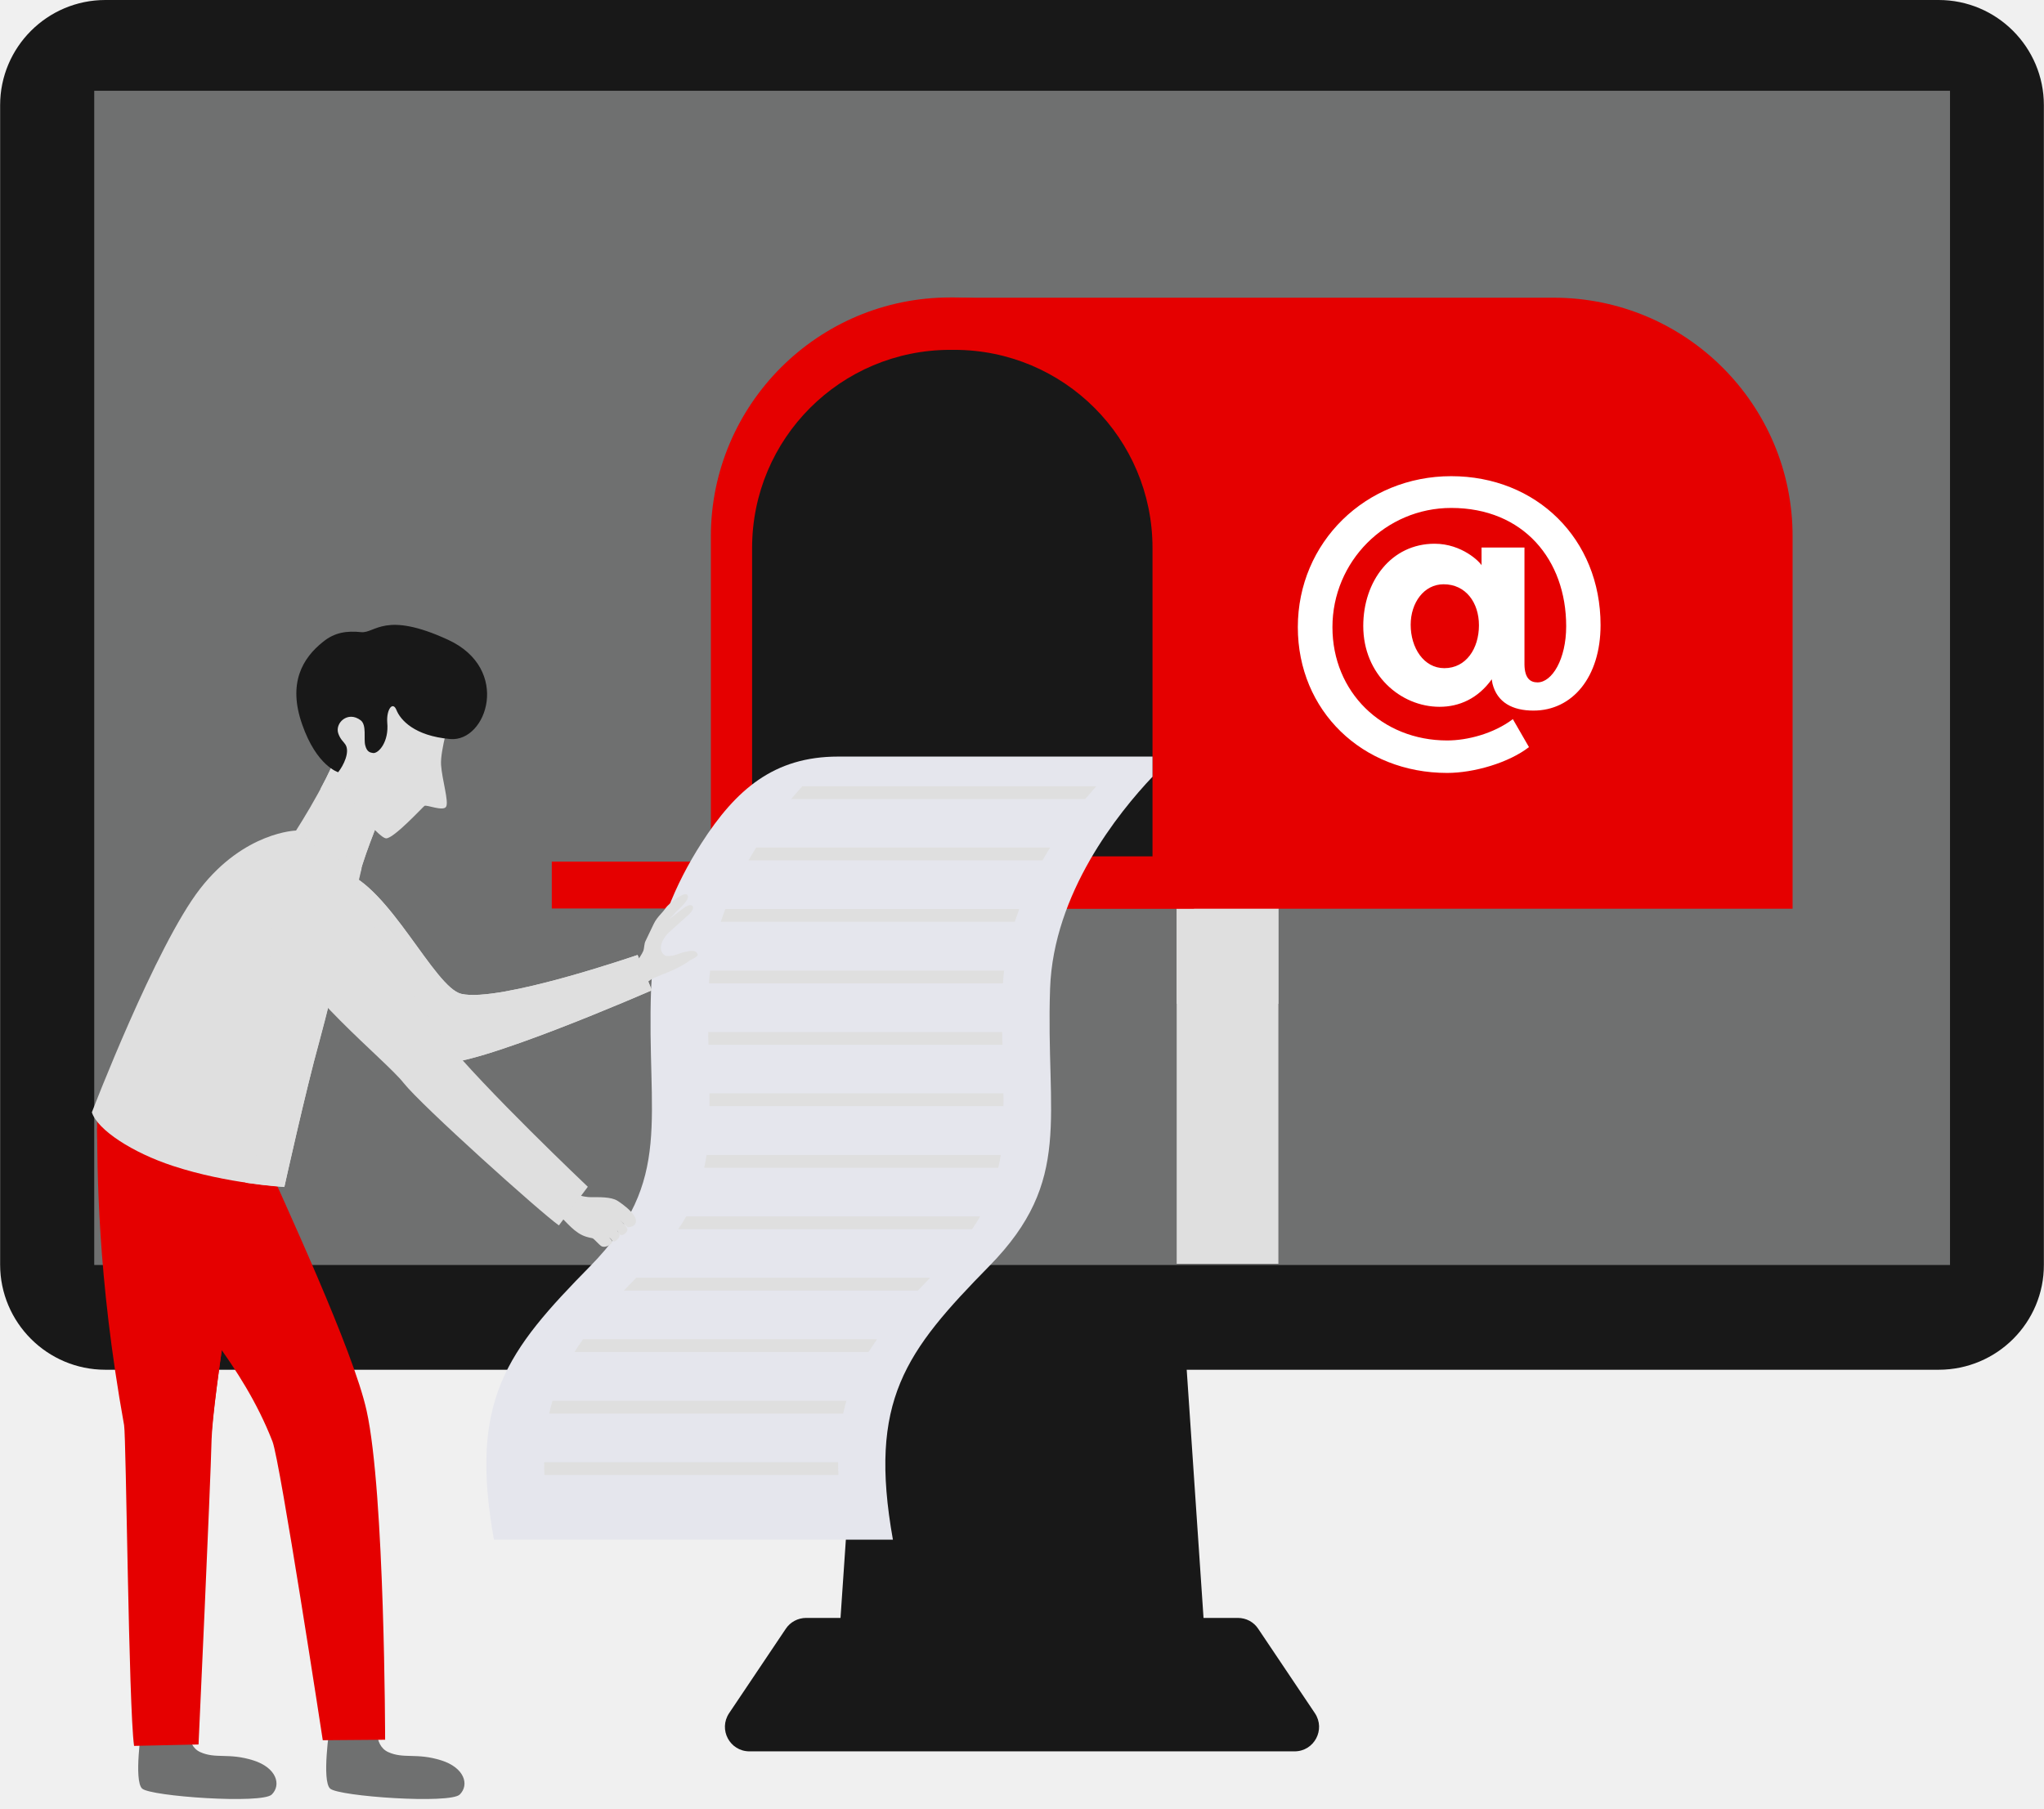
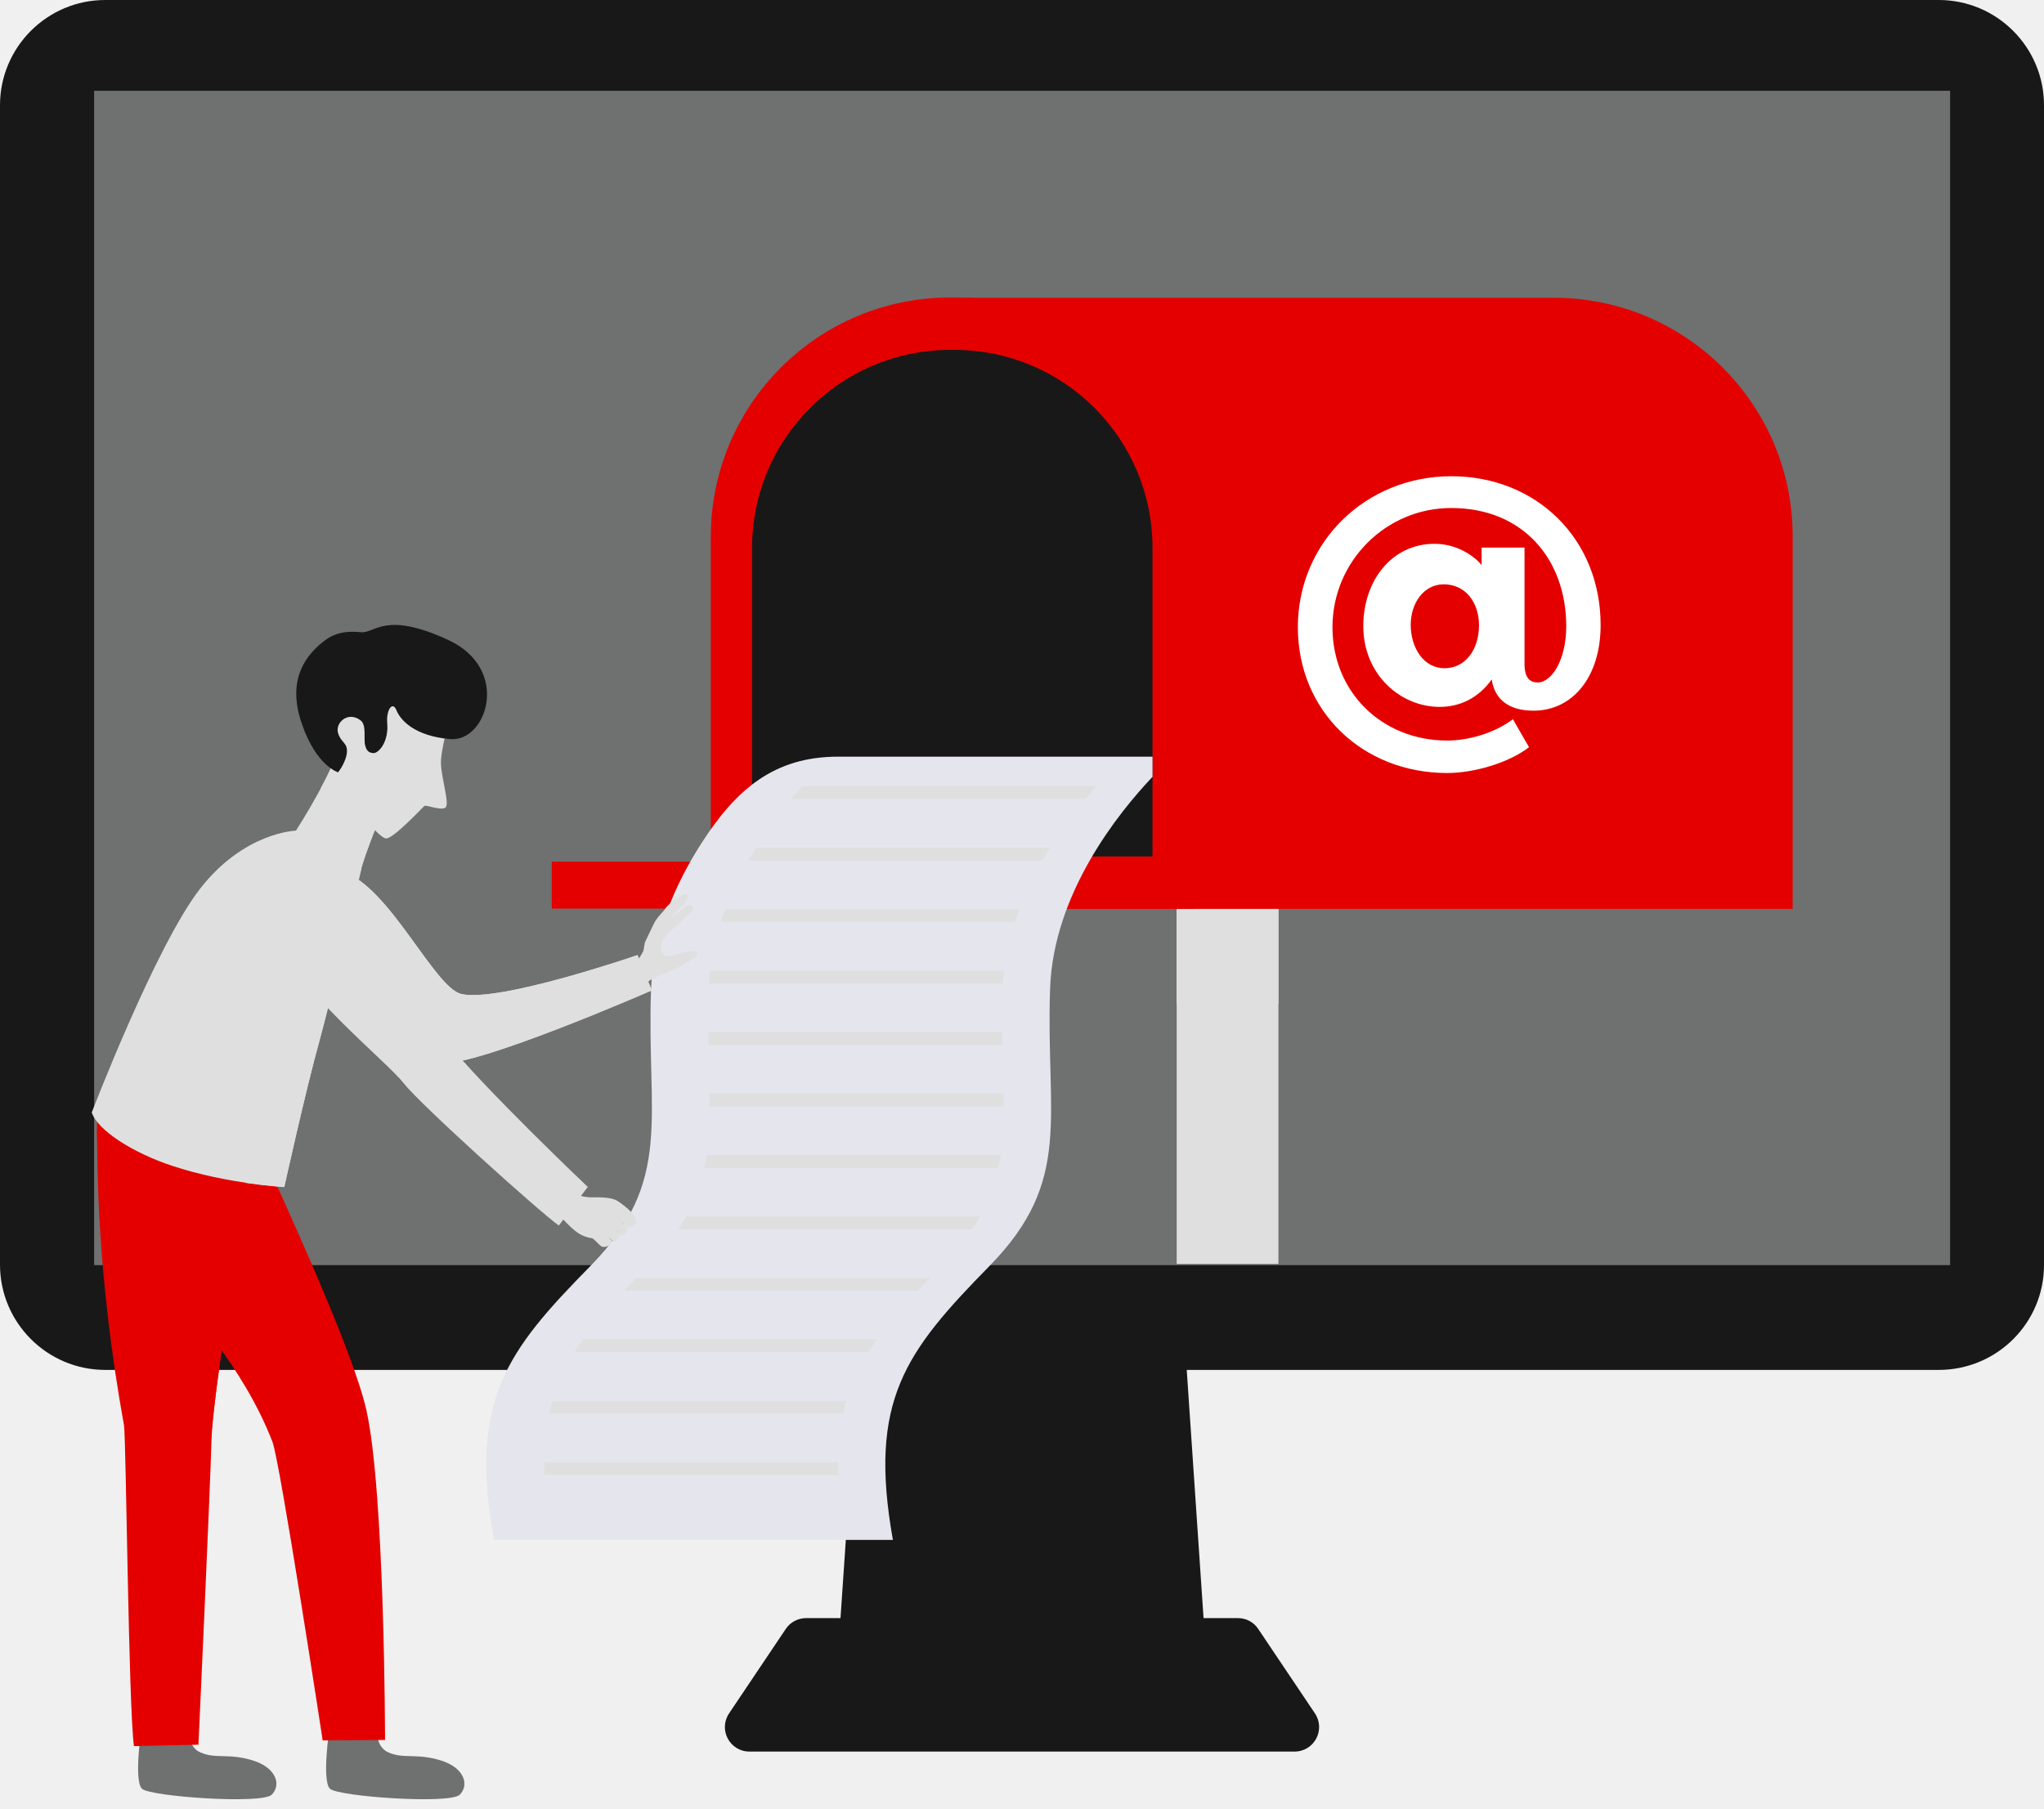
<svg xmlns="http://www.w3.org/2000/svg" width="200" height="177" viewBox="0 0 200 177" fill="none">
-   <path d="M118.314 166.481H81.686L84.702 122.315H115.321L118.314 166.481Z" fill="#181818" />
-   <path d="M123.115 159.406C122.675 158.734 121.932 158.339 121.12 158.339H100.847H99.153H78.88C78.091 158.339 77.325 158.734 76.885 159.406L71.341 167.664C70.274 169.265 71.41 171.399 73.336 171.399H99.153H100.847H126.664C128.59 171.399 129.726 169.265 128.659 167.664L123.115 159.406Z" fill="#181818" />
-   <path d="M189.689 134.052H10.311C4.628 134.052 0.012 129.436 0.012 123.753V10.299C0.012 4.616 4.628 0 10.311 0H189.689C195.372 0 199.988 4.616 199.988 10.299V123.753C200.012 129.436 195.395 134.052 189.689 134.052Z" fill="#181818" />
-   <path d="M190.803 8.884H9.221V123.8H190.803V8.884Z" fill="#6F7070" />
-   <path d="M125.087 86.616H115.136V123.684H125.087V86.616Z" fill="#DFDFDF" />
-   <path d="M125.087 86.616H115.136V98.237H125.087V86.616Z" fill="#DFDFDF" />
-   <path d="M152.018 29.135H151.786H151.554H93.169V88.936H148.956H151.763H175.4V52.517C175.423 39.597 164.938 29.135 152.018 29.135Z" fill="#E50000" />
-   <path d="M116.806 88.912H69.555V52.517C69.555 39.597 80.039 29.112 92.96 29.112H93.424C106.344 29.112 116.829 39.597 116.829 52.517V88.912H116.806Z" fill="#E50000" />
-   <path d="M112.77 83.809H73.591V53.63C73.591 42.914 82.266 34.238 92.983 34.238H93.377C104.094 34.238 112.77 42.914 112.77 53.63V83.809Z" fill="#181818" />
-   <path d="M98.829 84.319H53.99V88.912H98.829V84.319Z" fill="#E50000" />
-   <path d="M150.441 66.783C151.856 66.783 153.247 64.533 153.247 61.285C153.247 54.79 149.072 49.71 141.997 49.71C135.572 49.71 130.376 54.953 130.376 61.378C130.376 67.734 135.224 72.466 141.603 72.466C143.551 72.466 146.126 71.817 148.028 70.378L149.606 73.116C147.634 74.647 144.224 75.644 141.603 75.644C133.298 75.644 126.989 69.567 126.989 61.378C126.989 53.074 133.623 46.602 141.997 46.602C150.348 46.602 156.611 52.749 156.611 61.169C156.611 66.273 153.851 69.543 150.046 69.543C148.005 69.543 146.497 68.755 146.033 66.899L145.964 66.481C144.618 68.36 142.786 69.172 140.861 69.172C137.033 69.172 133.391 66.017 133.391 61.262C133.391 56.878 136.128 53.213 140.373 53.213C143.064 53.213 144.827 55.022 144.966 55.324V53.584H149.165V65.043C149.188 66.342 149.698 66.783 150.441 66.783ZM138.031 61.146C138.031 63.396 139.306 65.391 141.324 65.391C143.459 65.391 144.711 63.466 144.711 61.193C144.711 58.966 143.412 57.18 141.255 57.18C139.33 57.18 138.031 58.989 138.031 61.146Z" fill="white" />
-   <path d="M102.749 96.73C103.073 87.428 109.429 79.541 112.77 76.015V74.043H82.011C75.748 74.043 72.013 77.245 68.627 82.533C66.145 86.407 63.918 91.348 63.709 96.753C63.245 109.372 65.982 115.519 57.771 123.893C49.559 132.243 45.894 137.022 48.33 150.685H87.37C84.934 137.045 88.599 132.267 96.81 123.893C105.045 115.496 102.308 109.348 102.749 96.73Z" fill="#E5E6ED" />
-   <path d="M107.272 76.943H78.508C78.16 77.337 77.789 77.755 77.418 78.195H106.182C106.576 77.755 106.947 77.314 107.272 76.943Z" fill="#DFDFDF" />
-   <path d="M102.749 82.951H73.985C73.73 83.368 73.475 83.786 73.243 84.203H102.006C102.238 83.786 102.494 83.368 102.749 82.951Z" fill="#DFDFDF" />
-   <path d="M99.733 88.959H70.97C70.807 89.376 70.668 89.794 70.529 90.211H99.293C99.432 89.794 99.594 89.376 99.733 88.959Z" fill="#DFDFDF" />
-   <path d="M98.249 94.99H69.485C69.439 95.407 69.392 95.825 69.369 96.242H98.133C98.156 95.825 98.202 95.407 98.249 94.99Z" fill="#DFDFDF" />
-   <path d="M98.063 100.998H69.299C69.299 101.415 69.299 101.856 69.323 102.25H98.086C98.063 101.856 98.063 101.415 98.063 100.998Z" fill="#DFDFDF" />
-   <path d="M98.179 107.005H69.415C69.415 107.423 69.415 107.864 69.415 108.258H98.179C98.202 107.864 98.202 107.446 98.179 107.005Z" fill="#DFDFDF" />
-   <path d="M97.924 113.037H69.137C69.067 113.454 68.998 113.872 68.905 114.289H97.669C97.785 113.872 97.854 113.454 97.924 113.037Z" fill="#DFDFDF" />
-   <path d="M95.906 119.044H67.142C66.91 119.462 66.655 119.88 66.353 120.297H95.117C95.395 119.88 95.674 119.462 95.906 119.044Z" fill="#DFDFDF" />
-   <path d="M91.011 125.052H62.248C61.83 125.47 61.436 125.911 61.041 126.305H89.805C90.199 125.911 90.594 125.493 91.011 125.052Z" fill="#DFDFDF" />
-   <path d="M85.815 131.06H57.052C56.75 131.478 56.472 131.895 56.217 132.313H84.98C85.259 131.895 85.537 131.478 85.815 131.06Z" fill="#DFDFDF" />
-   <path d="M82.823 137.091H54.059C53.943 137.509 53.827 137.926 53.735 138.344H82.498C82.591 137.903 82.707 137.486 82.823 137.091Z" fill="#DFDFDF" />
-   <path d="M82.011 143.099H53.248C53.248 143.517 53.248 143.934 53.271 144.352H82.034C82.011 143.934 82.011 143.517 82.011 143.099Z" fill="#DFDFDF" />
-   <path d="M67.258 87.59C66.98 87.172 65.379 88.495 65.147 88.843C64.823 89.353 64.312 89.701 63.964 90.42C63.686 90.977 63.454 91.51 63.176 92.067C63.013 92.368 63.06 92.74 62.944 93.064C62.851 93.32 62.364 94.062 62.085 94.386C61.992 94.502 62.155 94.549 61.923 94.734C62.549 95.268 62.596 95.755 62.967 96.497C62.99 96.451 63.454 96.01 63.755 95.825C64.011 95.662 65.634 95.059 65.889 94.92C66.841 94.479 67.258 94.178 67.467 94.015C67.629 93.876 68.348 93.644 68.256 93.389C68.07 92.809 67.189 93.157 66.957 93.18C66.562 93.25 65.936 93.621 65.217 93.551C64.939 93.528 64.521 93.088 64.707 92.438C64.846 91.881 65.263 91.394 65.704 91.023C65.982 90.791 67.026 89.817 67.328 89.562C68.186 88.819 67.792 88.286 67.026 88.773C66.864 88.866 65.634 89.863 65.518 89.933C65.634 89.77 65.774 89.654 65.843 89.585C66.33 88.982 67.583 88.077 67.258 87.59Z" fill="#DFDFDF" />
-   <path d="M33.09 73.463C33.159 73.579 33.206 73.695 33.275 73.788C33.902 74.786 34.574 75.829 35.386 76.688C35.897 77.221 36.732 77.662 37.149 78.195C37.312 78.404 37.497 78.613 37.683 78.775C37.01 80.353 35.317 84.528 35.038 86.245C35.038 86.245 29.865 84.691 28.404 82.116C28.45 82.139 31.953 76.757 33.09 73.463Z" fill="#DFDFDF" />
-   <path d="M33.925 82.927C33.902 81.35 33.391 79.68 32.417 78.404C32.092 77.963 31.744 77.569 31.373 77.175C32.069 75.899 32.695 74.554 33.09 73.463C33.159 73.579 33.206 73.695 33.275 73.788C33.902 74.786 34.574 75.829 35.386 76.688C35.897 77.221 36.732 77.662 37.149 78.195C37.312 78.404 37.497 78.613 37.683 78.775C37.01 80.353 35.317 84.528 35.038 86.245C35.038 86.245 34.157 85.966 33.02 85.479C33.6 84.783 33.948 83.879 33.925 82.927Z" fill="#DFDFDF" />
-   <path d="M13.86 169.033C13.86 169.033 13.071 174.275 13.906 175.041C14.718 175.806 25.644 176.572 26.595 175.621C27.546 174.67 27.059 173 24.785 172.281C22.35 171.515 21.12 172.165 19.589 171.469C18.058 170.773 18.546 168.36 18.546 168.36L13.86 169.033Z" fill="#6F7070" />
-   <path d="M32.255 169.033C32.255 169.033 31.466 174.275 32.301 175.041C33.113 175.806 44.038 176.572 44.989 175.621C45.941 174.67 45.453 173 43.18 172.281C40.745 171.515 39.515 172.165 37.984 171.469C36.453 170.773 36.94 168.36 36.94 168.36L32.255 169.033Z" fill="#6F7070" />
-   <path d="M12.143 139.481C9.499 124.82 9.522 114.428 9.499 109.58C11.262 109.348 13.048 109.232 14.95 109.743C18.43 110.67 21.886 111.552 25.365 112.433C23.626 118.302 20.796 137.022 20.703 140.872C20.587 145.604 19.427 170.726 19.427 170.726L13.118 170.865C12.584 167.038 12.352 140.733 12.143 139.481Z" fill="#E50000" />
-   <path d="M19.798 111.065C21.631 111.622 23.51 111.97 25.365 112.341C23.649 118.117 20.865 136.674 20.68 140.71C19.45 138.367 14.764 130.063 12.166 123.777C10.45 119.555 9.522 115.055 9.499 110.485C9.499 110.462 9.499 110.439 9.499 110.439C12.816 110.114 16.04 109.951 19.798 111.065Z" fill="#E50000" />
-   <path d="M15.553 109.511C17.896 110.207 22.141 111.135 25.365 112.132C27.801 117.63 34.597 132.22 35.873 138.066C37.659 146.138 37.683 170.262 37.683 170.262L31.582 170.309C31.582 170.309 27.407 142.983 26.664 141.081C23.695 133.426 18.244 128.114 16.133 124.496C11.007 115.751 10.612 111.413 9.87 108.305C11.656 108.745 13.582 108.931 15.553 109.511Z" fill="#E50000" />
-   <path d="M30.492 88.866C31.791 86.245 30.77 84.389 33.554 85.294C38.123 86.778 42.484 96.613 45.129 97.263C48.817 98.144 62.387 93.459 62.387 93.459L63.779 96.915C63.779 96.915 45.894 104.732 42.971 103.99C40.049 103.248 32.347 94.874 30.468 92.044C29.819 91.046 29.958 89.91 30.492 88.866Z" fill="#DFDFDF" />
-   <path d="M30.492 88.866C31.791 86.245 30.77 84.389 33.554 85.294C38.123 86.778 42.484 96.613 45.129 97.263C48.817 98.144 62.387 93.459 62.387 93.459L63.779 96.915C63.779 96.915 45.894 104.732 42.971 103.99C40.049 103.248 32.347 94.874 30.468 92.044C29.819 91.046 29.958 89.91 30.492 88.866Z" fill="#DFDFDF" />
-   <path d="M27.824 116.145C27.824 116.145 22.28 115.867 16.922 114.104C12.955 112.805 9.545 110.578 8.989 108.861C8.989 108.861 15.252 92.531 19.589 86.964C23.927 81.397 28.984 81.281 28.984 81.281C28.984 81.281 32.278 84.343 35.386 84.969C35.386 84.969 32.579 97.101 31.257 101.902C29.912 106.704 27.824 116.145 27.824 116.145Z" fill="#DFDFDF" />
-   <path d="M26.548 97.75C26.502 95.57 26.061 92.137 26.966 89.631C27.221 89.84 27.499 90.049 27.731 90.281C29.193 91.649 30.631 93.111 32.463 93.923C32.695 94.016 32.95 94.085 33.206 94.132C32.487 97.077 31.744 100.047 31.234 101.925C29.912 106.727 27.824 116.168 27.824 116.168C27.824 116.168 26.27 116.075 24.02 115.751C26.456 110.485 26.641 103.781 26.548 97.75Z" fill="#DFDFDF" />
-   <path d="M33.507 66.087C33.507 66.087 37.891 63.025 40.466 64.695C43.041 66.365 44.526 67.78 44.294 69.01C44.062 70.239 43.064 73.417 43.157 74.855C43.25 76.293 43.946 78.497 43.644 78.961C43.343 79.425 41.719 78.729 41.533 78.868C41.348 79.007 38.564 82.023 37.799 82.046C37.033 82.093 33.02 77.198 33.09 75.227C33.159 73.255 31.744 68.662 33.507 66.087Z" fill="#DFDFDF" />
-   <path d="M38.796 69.497C39.167 70.425 40.513 72.025 44.062 72.327C47.634 72.628 50.046 65.461 43.83 62.607C37.636 59.754 36.708 62.004 35.34 61.865C33.971 61.726 32.765 61.865 31.605 62.816C29.587 64.417 28.149 66.876 29.564 70.889C30.979 74.971 33.09 75.574 33.09 75.574C33.623 74.902 34.249 73.603 33.809 72.883C33.623 72.582 33.322 72.396 33.113 71.816C32.719 70.796 34.018 69.52 35.293 70.494C35.897 70.958 35.572 72.303 35.734 72.93C35.897 73.603 36.221 73.649 36.5 73.695C37.033 73.765 38.077 72.605 37.891 70.703C37.799 69.45 38.425 68.569 38.796 69.497Z" fill="#181818" />
-   <path d="M55.73 116.585C55.985 116.655 56.309 116.725 56.379 116.794C56.75 117.096 57.516 117.165 57.84 117.165C58.606 117.165 59.789 117.119 60.415 117.513C60.786 117.745 62.944 119.207 61.992 119.949C61.853 120.042 61.505 120.135 61.413 120.088C61.204 119.903 60.624 119.392 60.624 119.392C60.624 119.392 61.065 119.787 61.157 119.903C61.227 119.995 61.366 120.158 61.389 120.274C61.436 120.529 61.065 120.877 60.833 120.877C60.601 120.877 60.531 120.598 60.392 120.436C60.392 120.436 60.392 120.436 60.392 120.459C60.508 120.645 60.833 120.877 60.415 121.294C59.951 121.758 59.928 121.341 59.696 121.178C59.627 121.132 59.557 121.062 59.487 120.97C59.557 121.062 59.835 121.341 59.882 121.434C60.021 121.712 59.279 122.176 58.861 121.967C58.606 121.828 58.119 121.202 57.956 121.178C57.771 121.155 57.562 121.086 57.376 121.039C56.82 120.877 56.309 120.506 55.892 120.111C55.706 119.926 55.335 119.578 55.15 119.369C54.709 118.859 54.593 118.65 54.477 118.464C55.126 117.861 55.498 117.421 55.73 116.585Z" fill="#DFDFDF" />
-   <path d="M54.686 119.926L57.516 116.145C57.516 116.145 47.263 106.425 43.435 101.624C39.608 96.822 35.897 87.52 32.672 86.616C29.448 85.711 25.968 87.172 27.383 91.928C28.798 96.683 37.752 103.758 39.492 105.985C41.232 108.188 52.876 118.65 54.686 119.926Z" fill="#DFDFDF" />
+   <path d="M118.316 166.501H81.684L84.7 122.33H115.323L118.316 166.501Z" fill="#181818" />
+   <path d="M123.118 159.425C122.677 158.752 121.935 158.357 121.123 158.357H100.847H99.153H78.877C78.088 158.357 77.323 158.752 76.882 159.425L71.337 167.683C70.27 169.284 71.407 171.419 73.332 171.419H99.153H100.847H126.667C128.593 171.419 129.73 169.284 128.663 167.683L123.118 159.425Z" fill="#181818" />
+   <path d="M189.699 134.068H10.3C4.617 134.068 0 129.451 0 123.767V10.3C0 4.617 4.617 0 10.3 0H189.699C195.383 0 200 4.617 200 10.3V123.767C200.023 129.451 195.406 134.068 189.699 134.068Z" fill="#181818" />
+   <path d="M190.813 8.885H9.21V123.813H190.813V8.885Z" fill="#6F7070" />
+   <path d="M125.09 86.626H115.137V123.698H125.09V86.626Z" fill="#DFDFDF" />
+   <path d="M125.09 86.626H115.137V98.249H125.09V86.626Z" fill="#DFDFDF" />
+   <path d="M152.024 29.14H151.792H151.56H93.168V88.947H148.961H151.769H175.408V52.524C175.432 39.602 164.946 29.14 152.024 29.14Z" fill="#E50000" />
+   <path d="M116.807 88.924H69.551V52.524C69.551 39.602 80.037 29.116 92.959 29.116H93.423C106.345 29.116 116.831 39.602 116.831 52.524V88.924H116.807Z" fill="#E50000" />
+   <path d="M112.771 83.819H73.587V53.637C73.587 42.919 82.264 34.243 92.982 34.243H93.376C104.094 34.243 112.771 42.919 112.771 53.637V83.819Z" fill="#181818" />
+   <path d="M98.828 84.33H53.984V88.924H98.828V84.33Z" fill="#E50000" />
+   <path d="M150.446 66.79C151.861 66.79 153.253 64.54 153.253 61.292C153.253 54.796 149.078 49.716 142.002 49.716C135.576 49.716 130.379 54.959 130.379 61.385C130.379 67.741 135.228 72.474 141.607 72.474C143.556 72.474 146.131 71.824 148.034 70.386L149.611 73.124C147.639 74.655 144.229 75.652 141.607 75.652C133.302 75.652 126.992 69.574 126.992 61.385C126.992 53.08 133.627 46.607 142.002 46.607C150.353 46.607 156.617 52.755 156.617 61.176C156.617 66.28 153.857 69.551 150.052 69.551C148.01 69.551 146.502 68.762 146.038 66.906L145.969 66.489C144.623 68.368 142.791 69.18 140.865 69.18C137.037 69.18 133.395 66.025 133.395 61.269C133.395 56.884 136.132 53.219 140.378 53.219C143.069 53.219 144.832 55.028 144.971 55.33V53.59H149.17V65.05C149.194 66.349 149.704 66.79 150.446 66.79ZM138.035 61.153C138.035 63.403 139.311 65.398 141.329 65.398C143.463 65.398 144.716 63.473 144.716 61.199C144.716 58.972 143.417 57.186 141.259 57.186C139.334 57.186 138.035 58.995 138.035 61.153Z" fill="white" />
+   <path d="M102.749 96.74C103.074 87.438 109.43 79.55 112.771 76.024V74.052H82.009C75.745 74.052 72.01 77.253 68.623 82.543C66.141 86.417 63.914 91.358 63.705 96.764C63.241 109.384 65.978 115.532 57.766 123.907C49.553 132.258 45.888 137.037 48.324 150.702H87.368C84.932 137.061 88.597 132.282 96.81 123.907C105.046 115.509 102.308 109.361 102.749 96.74Z" fill="#E5E6ED" />
+   <path d="M107.273 76.951H78.506C78.158 77.346 77.787 77.763 77.415 78.204H106.182C106.577 77.763 106.948 77.322 107.273 76.951Z" fill="#DFDFDF" />
+   <path d="M102.749 82.96H73.982C73.727 83.377 73.472 83.795 73.24 84.213H102.007C102.239 83.795 102.494 83.377 102.749 82.96Z" fill="#DFDFDF" />
+   <path d="M99.733 88.968H70.966C70.803 89.386 70.664 89.803 70.525 90.221H99.292C99.431 89.803 99.594 89.386 99.733 88.968Z" fill="#DFDFDF" />
+   <path d="M98.248 95H69.481C69.435 95.418 69.389 95.835 69.365 96.253H98.132C98.156 95.835 98.202 95.418 98.248 95Z" fill="#DFDFDF" />
+   <path d="M98.063 101.009H69.296C69.296 101.426 69.296 101.867 69.319 102.262H98.086C98.063 101.867 98.063 101.426 98.063 101.009Z" fill="#DFDFDF" />
+   <path d="M98.179 107.017H69.412C69.412 107.435 69.412 107.875 69.412 108.27H98.179C98.202 107.875 98.202 107.458 98.179 107.017Z" fill="#DFDFDF" />
+   <path d="M97.924 113.049H69.134C69.064 113.467 68.994 113.884 68.902 114.302H97.669C97.785 113.884 97.854 113.467 97.924 113.049Z" fill="#DFDFDF" />
+   <path d="M95.905 119.058H67.138C66.906 119.475 66.651 119.893 66.349 120.31H95.116C95.395 119.893 95.673 119.475 95.905 119.058Z" fill="#DFDFDF" />
+   <path d="M91.01 125.066H62.243C61.826 125.484 61.431 125.925 61.037 126.319H89.804C90.198 125.925 90.593 125.507 91.01 125.066Z" fill="#DFDFDF" />
+   <path d="M85.814 131.075H57.047C56.745 131.492 56.467 131.91 56.212 132.327H84.979C85.257 131.91 85.535 131.492 85.814 131.075Z" fill="#DFDFDF" />
+   <path d="M82.821 137.106H54.054C53.938 137.524 53.822 137.942 53.729 138.359H82.496C82.589 137.918 82.705 137.501 82.821 137.106Z" fill="#DFDFDF" />
+   <path d="M82.009 143.115H53.242C53.242 143.533 53.242 143.95 53.265 144.368H82.032C82.009 143.95 82.009 143.533 82.009 143.115Z" fill="#DFDFDF" />
+   <path d="M67.254 87.601C66.976 87.183 65.375 88.505 65.143 88.853C64.819 89.364 64.308 89.712 63.96 90.431C63.682 90.988 63.45 91.521 63.172 92.078C63.009 92.38 63.056 92.751 62.94 93.076C62.847 93.331 62.359 94.073 62.081 94.398C61.988 94.514 62.151 94.56 61.919 94.746C62.545 95.28 62.592 95.767 62.963 96.509C62.986 96.463 63.45 96.022 63.751 95.836C64.007 95.674 65.631 95.071 65.886 94.932C66.837 94.491 67.254 94.189 67.463 94.027C67.626 93.888 68.345 93.656 68.252 93.4C68.067 92.82 67.185 93.168 66.953 93.192C66.558 93.261 65.932 93.632 65.213 93.563C64.935 93.54 64.517 93.099 64.703 92.449C64.842 91.892 65.259 91.405 65.7 91.034C65.979 90.802 67.022 89.828 67.324 89.573C68.183 88.83 67.788 88.297 67.022 88.784C66.86 88.877 65.631 89.874 65.515 89.944C65.631 89.781 65.77 89.665 65.839 89.596C66.326 88.993 67.579 88.088 67.254 87.601Z" fill="#DFDFDF" />
+   <path d="M33.082 73.471C33.152 73.587 33.198 73.703 33.268 73.796C33.894 74.793 34.567 75.838 35.379 76.696C35.889 77.23 36.724 77.67 37.142 78.204C37.304 78.413 37.49 78.621 37.675 78.784C37.003 80.361 35.309 84.537 35.031 86.254C35.031 86.254 29.857 84.7 28.396 82.124C28.442 82.148 31.945 76.766 33.082 73.471Z" fill="#DFDFDF" />
+   <path d="M33.917 82.936C33.894 81.359 33.384 79.689 32.409 78.413C32.084 77.972 31.736 77.577 31.365 77.183C32.061 75.907 32.688 74.562 33.082 73.471C33.152 73.587 33.198 73.703 33.268 73.796C33.894 74.793 34.567 75.838 35.379 76.696C35.889 77.23 36.724 77.67 37.142 78.204C37.304 78.413 37.49 78.621 37.675 78.784C37.003 80.361 35.309 84.537 35.031 86.254C35.031 86.254 34.149 85.975 33.012 85.488C33.592 84.792 33.94 83.888 33.917 82.936Z" fill="#DFDFDF" />
+   <path d="M13.85 169.053C13.85 169.053 13.061 174.296 13.896 175.061C14.708 175.827 25.635 176.592 26.586 175.641C27.537 174.69 27.05 173.02 24.777 172.301C22.341 171.535 21.111 172.185 19.58 171.489C18.049 170.793 18.536 168.38 18.536 168.38L13.85 169.053Z" fill="#6F7070" />
+   <path d="M32.247 169.053C32.247 169.053 31.458 174.296 32.293 175.061C33.105 175.827 44.032 176.592 44.983 175.641C45.934 174.69 45.447 173.02 43.174 172.301C40.738 171.535 39.508 172.185 37.977 171.489C36.446 170.793 36.933 168.38 36.933 168.38L32.247 169.053Z" fill="#6F7070" />
+   <path d="M12.133 139.497C9.488 124.835 9.511 114.442 9.488 109.593C11.251 109.361 13.038 109.245 14.94 109.755C18.42 110.683 21.877 111.565 25.357 112.446C23.617 118.316 20.786 137.038 20.694 140.889C20.578 145.621 19.418 170.746 19.418 170.746L13.107 170.885C12.574 167.057 12.342 140.749 12.133 139.497Z" fill="#E50000" />
+   <path d="M19.789 111.077C21.621 111.634 23.501 111.982 25.357 112.353C23.64 118.13 20.856 136.689 20.67 140.726C19.441 138.383 14.755 130.077 12.156 123.79C10.439 119.568 9.511 115.067 9.488 110.497C9.488 110.474 9.488 110.451 9.488 110.451C12.806 110.126 16.03 109.964 19.789 111.077Z" fill="#E50000" />
+   <path d="M15.543 109.524C17.887 110.22 22.132 111.148 25.357 112.145C27.793 117.643 34.59 132.236 35.866 138.082C37.652 146.155 37.675 170.282 37.675 170.282L31.574 170.329C31.574 170.329 27.398 143 26.656 141.098C23.686 133.442 18.235 128.129 16.123 124.51C10.996 115.764 10.602 111.426 9.86 108.317C11.646 108.758 13.572 108.944 15.543 109.524Z" fill="#E50000" />
+   <path d="M30.484 88.876C31.783 86.254 30.762 84.399 33.546 85.303C38.116 86.788 42.478 96.624 45.122 97.274C48.811 98.156 62.383 93.469 62.383 93.469L63.775 96.926C63.775 96.926 45.888 104.744 42.965 104.002C40.042 103.259 32.34 94.885 30.46 92.054C29.811 91.057 29.95 89.92 30.484 88.876Z" fill="#DFDFDF" />
+   <path d="M30.484 88.876C31.783 86.254 30.762 84.399 33.546 85.303C38.116 86.788 42.478 96.624 45.122 97.274C48.811 98.156 62.383 93.469 62.383 93.469L63.775 96.926C63.775 96.926 45.888 104.744 42.965 104.002C40.042 103.259 32.34 94.885 30.46 92.054C29.811 91.057 29.95 89.92 30.484 88.876Z" fill="#DFDFDF" />
+   <path d="M27.816 116.157C27.816 116.157 22.271 115.879 16.912 114.116C12.945 112.817 9.535 110.59 8.978 108.873C8.978 108.873 15.242 92.541 19.58 86.973C23.919 81.405 28.976 81.289 28.976 81.289C28.976 81.289 32.27 84.351 35.379 84.978C35.379 84.978 32.572 97.111 31.25 101.913C29.904 106.715 27.816 116.157 27.816 116.157Z" fill="#DFDFDF" />
+   <path d="M26.54 97.76C26.494 95.58 26.053 92.146 26.957 89.641C27.213 89.849 27.491 90.058 27.723 90.29C29.185 91.659 30.623 93.121 32.456 93.933C32.688 94.025 32.943 94.095 33.198 94.141C32.479 97.088 31.736 100.057 31.226 101.936C29.904 106.738 27.816 116.18 27.816 116.18C27.816 116.18 26.262 116.088 24.011 115.763C26.447 110.497 26.633 103.792 26.54 97.76Z" fill="#DFDFDF" />
+   <path d="M33.5 66.094C33.5 66.094 37.884 63.032 40.459 64.702C43.035 66.373 44.519 67.788 44.287 69.017C44.055 70.247 43.058 73.425 43.15 74.863C43.243 76.302 43.939 78.506 43.638 78.97C43.336 79.434 41.712 78.738 41.526 78.877C41.341 79.016 38.557 82.032 37.791 82.055C37.026 82.102 33.012 77.207 33.082 75.235C33.152 73.263 31.736 68.669 33.5 66.094Z" fill="#DFDFDF" />
+   <path d="M38.789 69.505C39.16 70.433 40.506 72.033 44.055 72.335C47.628 72.636 50.041 65.468 43.823 62.614C37.629 59.761 36.701 62.011 35.332 61.872C33.964 61.733 32.757 61.872 31.597 62.823C29.579 64.424 28.141 66.883 29.556 70.897C30.971 74.98 33.082 75.583 33.082 75.583C33.616 74.91 34.242 73.611 33.801 72.892C33.616 72.59 33.314 72.404 33.105 71.825C32.711 70.804 34.01 69.528 35.286 70.502C35.889 70.966 35.564 72.312 35.727 72.938C35.889 73.611 36.214 73.657 36.492 73.704C37.026 73.773 38.07 72.613 37.884 70.711C37.791 69.458 38.418 68.577 38.789 69.505Z" fill="#181818" />
+   <path d="M55.724 116.6C55.98 116.669 56.304 116.739 56.374 116.808C56.745 117.11 57.51 117.18 57.835 117.18C58.601 117.18 59.784 117.133 60.41 117.527C60.781 117.759 62.938 119.221 61.987 119.963C61.848 120.056 61.5 120.149 61.407 120.102C61.199 119.917 60.619 119.406 60.619 119.406C60.619 119.406 61.059 119.801 61.152 119.917C61.222 120.009 61.361 120.172 61.384 120.288C61.431 120.543 61.059 120.891 60.828 120.891C60.596 120.891 60.526 120.613 60.387 120.45C60.387 120.45 60.387 120.45 60.387 120.473C60.503 120.659 60.828 120.891 60.41 121.308C59.946 121.772 59.923 121.355 59.691 121.193C59.621 121.146 59.552 121.077 59.482 120.984C59.552 121.077 59.83 121.355 59.877 121.448C60.016 121.726 59.273 122.19 58.856 121.981C58.601 121.842 58.114 121.216 57.951 121.193C57.766 121.169 57.557 121.1 57.371 121.053C56.815 120.891 56.304 120.52 55.887 120.125C55.701 119.94 55.33 119.592 55.144 119.383C54.704 118.873 54.588 118.664 54.472 118.479C55.121 117.875 55.492 117.435 55.724 116.6Z" fill="#DFDFDF" />
+   <path d="M54.68 119.939L57.511 116.158C57.511 116.158 47.257 106.437 43.429 101.635C39.601 96.833 35.889 87.53 32.664 86.625C29.44 85.721 25.96 87.182 27.375 91.938C28.79 96.694 37.745 103.77 39.485 105.997C41.225 108.201 52.871 118.663 54.68 119.939Z" fill="#DFDFDF" />
</svg>
